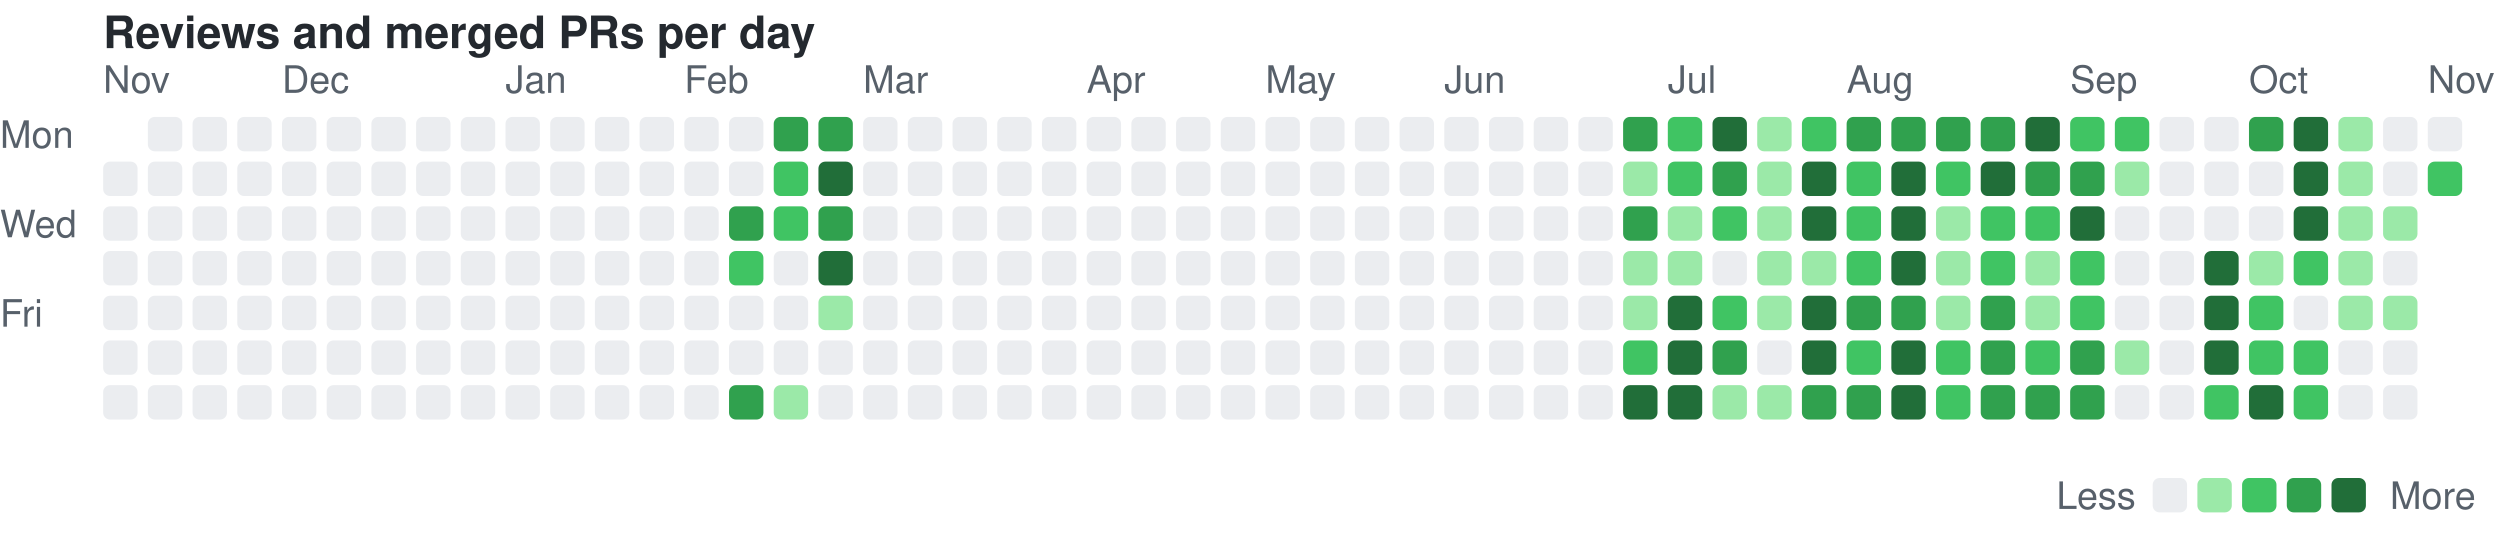
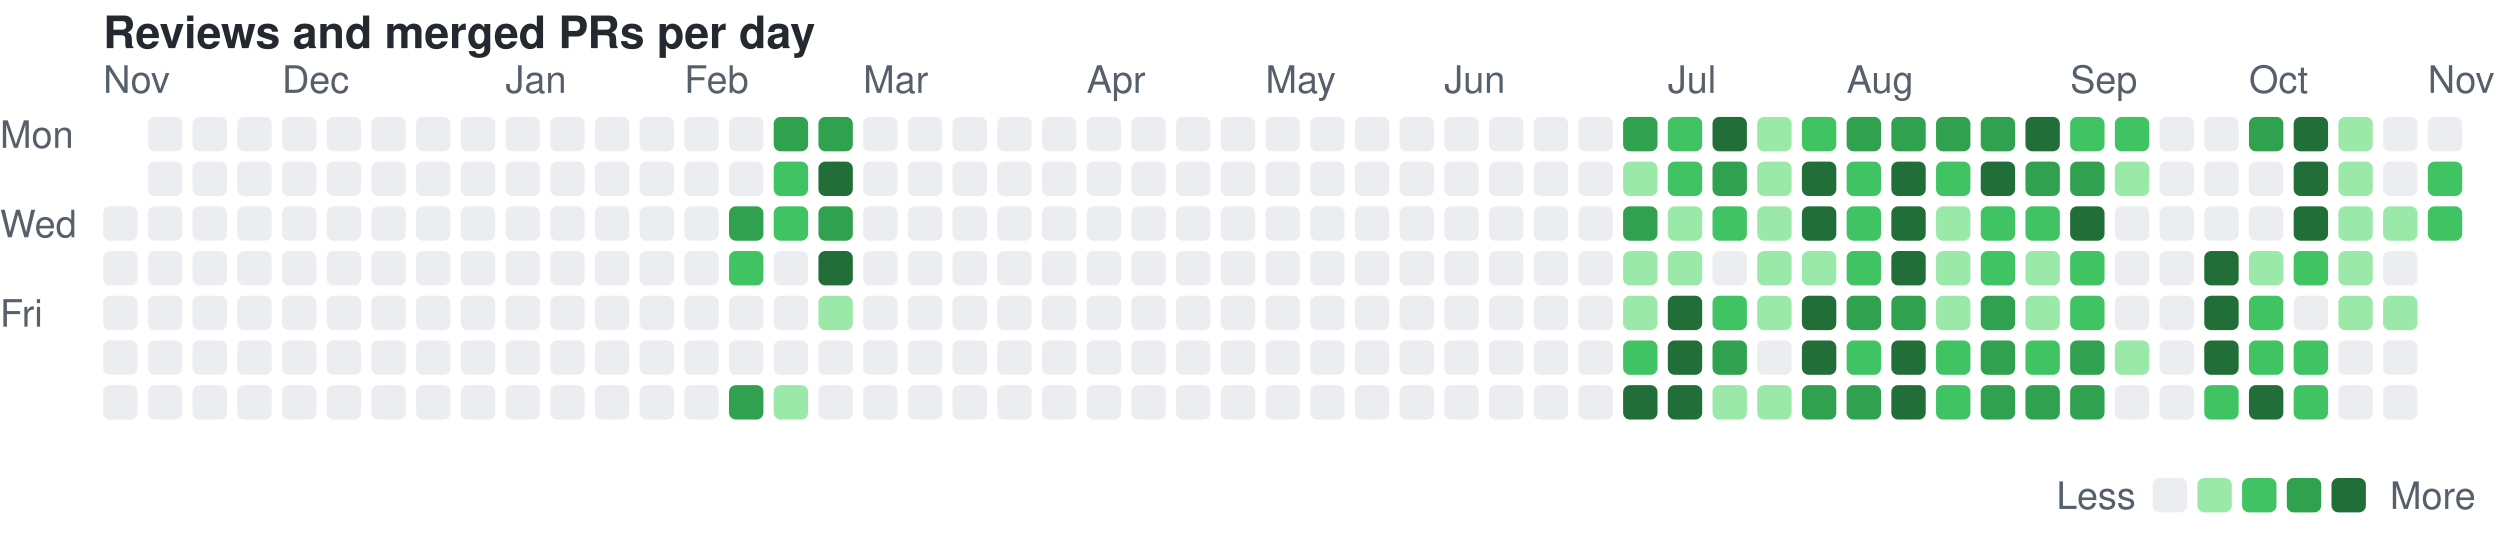
<svg xmlns="http://www.w3.org/2000/svg" width="727" height="158" viewBox="0 0 727 158" role="img" aria-label="Reviews and merged pull requests per day, last 12 months">
  <style>text{font:11px -apple-system,Segoe UI,Helvetica,Arial,sans-serif;fill:#57606a}.t{font-size:13px;font-weight:600;fill:#24292f}.l0{fill:#ebedf0}.l1{fill:#9be9a8}.l2{fill:#40c463}.l3{fill:#30a14e}.l4{fill:#216e39}@media (prefers-color-scheme:dark){text{fill:#8b949e}.t{fill:#e6edf3}.l0{fill:#161b22}.l1{fill:#0e4429}.l2{fill:#006d32}.l3{fill:#26a641}.l4{fill:#39d353}}</style>
  <text class="t" x="30" y="14">Reviews and merged PRs per day</text>
  <text x="30" y="27">Nov</text>
-   <rect class="l0" x="30" y="47" width="10" height="10" rx="2" />
  <rect class="l0" x="30" y="60" width="10" height="10" rx="2" />
  <rect class="l0" x="30" y="73" width="10" height="10" rx="2" />
  <rect class="l0" x="30" y="86" width="10" height="10" rx="2" />
  <rect class="l0" x="30" y="99" width="10" height="10" rx="2" />
  <rect class="l0" x="30" y="112" width="10" height="10" rx="2" />
  <rect class="l0" x="43" y="34" width="10" height="10" rx="2" />
  <rect class="l0" x="43" y="47" width="10" height="10" rx="2" />
  <rect class="l0" x="43" y="60" width="10" height="10" rx="2" />
  <rect class="l0" x="43" y="73" width="10" height="10" rx="2" />
  <rect class="l0" x="43" y="86" width="10" height="10" rx="2" />
  <rect class="l0" x="43" y="99" width="10" height="10" rx="2" />
  <rect class="l0" x="43" y="112" width="10" height="10" rx="2" />
  <rect class="l0" x="56" y="34" width="10" height="10" rx="2" />
  <rect class="l0" x="56" y="47" width="10" height="10" rx="2" />
  <rect class="l0" x="56" y="60" width="10" height="10" rx="2" />
  <rect class="l0" x="56" y="73" width="10" height="10" rx="2" />
  <rect class="l0" x="56" y="86" width="10" height="10" rx="2" />
  <rect class="l0" x="56" y="99" width="10" height="10" rx="2" />
  <rect class="l0" x="56" y="112" width="10" height="10" rx="2" />
  <rect class="l0" x="69" y="34" width="10" height="10" rx="2" />
  <rect class="l0" x="69" y="47" width="10" height="10" rx="2" />
  <rect class="l0" x="69" y="60" width="10" height="10" rx="2" />
  <rect class="l0" x="69" y="73" width="10" height="10" rx="2" />
  <rect class="l0" x="69" y="86" width="10" height="10" rx="2" />
  <rect class="l0" x="69" y="99" width="10" height="10" rx="2" />
  <rect class="l0" x="69" y="112" width="10" height="10" rx="2" />
  <text x="82" y="27">Dec</text>
  <rect class="l0" x="82" y="34" width="10" height="10" rx="2" />
  <rect class="l0" x="82" y="47" width="10" height="10" rx="2" />
  <rect class="l0" x="82" y="60" width="10" height="10" rx="2" />
  <rect class="l0" x="82" y="73" width="10" height="10" rx="2" />
  <rect class="l0" x="82" y="86" width="10" height="10" rx="2" />
  <rect class="l0" x="82" y="99" width="10" height="10" rx="2" />
  <rect class="l0" x="82" y="112" width="10" height="10" rx="2" />
  <rect class="l0" x="95" y="34" width="10" height="10" rx="2" />
  <rect class="l0" x="95" y="47" width="10" height="10" rx="2" />
  <rect class="l0" x="95" y="60" width="10" height="10" rx="2" />
  <rect class="l0" x="95" y="73" width="10" height="10" rx="2" />
  <rect class="l0" x="95" y="86" width="10" height="10" rx="2" />
  <rect class="l0" x="95" y="99" width="10" height="10" rx="2" />
  <rect class="l0" x="95" y="112" width="10" height="10" rx="2" />
  <rect class="l0" x="108" y="34" width="10" height="10" rx="2" />
  <rect class="l0" x="108" y="47" width="10" height="10" rx="2" />
  <rect class="l0" x="108" y="60" width="10" height="10" rx="2" />
  <rect class="l0" x="108" y="73" width="10" height="10" rx="2" />
  <rect class="l0" x="108" y="86" width="10" height="10" rx="2" />
  <rect class="l0" x="108" y="99" width="10" height="10" rx="2" />
  <rect class="l0" x="108" y="112" width="10" height="10" rx="2" />
  <rect class="l0" x="121" y="34" width="10" height="10" rx="2" />
  <rect class="l0" x="121" y="47" width="10" height="10" rx="2" />
  <rect class="l0" x="121" y="60" width="10" height="10" rx="2" />
  <rect class="l0" x="121" y="73" width="10" height="10" rx="2" />
  <rect class="l0" x="121" y="86" width="10" height="10" rx="2" />
  <rect class="l0" x="121" y="99" width="10" height="10" rx="2" />
  <rect class="l0" x="121" y="112" width="10" height="10" rx="2" />
  <rect class="l0" x="134" y="34" width="10" height="10" rx="2" />
  <rect class="l0" x="134" y="47" width="10" height="10" rx="2" />
  <rect class="l0" x="134" y="60" width="10" height="10" rx="2" />
  <rect class="l0" x="134" y="73" width="10" height="10" rx="2" />
  <rect class="l0" x="134" y="86" width="10" height="10" rx="2" />
  <rect class="l0" x="134" y="99" width="10" height="10" rx="2" />
  <rect class="l0" x="134" y="112" width="10" height="10" rx="2" />
  <text x="147" y="27">Jan</text>
  <rect class="l0" x="147" y="34" width="10" height="10" rx="2" />
  <rect class="l0" x="147" y="47" width="10" height="10" rx="2" />
  <rect class="l0" x="147" y="60" width="10" height="10" rx="2" />
  <rect class="l0" x="147" y="73" width="10" height="10" rx="2" />
  <rect class="l0" x="147" y="86" width="10" height="10" rx="2" />
  <rect class="l0" x="147" y="99" width="10" height="10" rx="2" />
  <rect class="l0" x="147" y="112" width="10" height="10" rx="2" />
  <rect class="l0" x="160" y="34" width="10" height="10" rx="2" />
  <rect class="l0" x="160" y="47" width="10" height="10" rx="2" />
  <rect class="l0" x="160" y="60" width="10" height="10" rx="2" />
  <rect class="l0" x="160" y="73" width="10" height="10" rx="2" />
  <rect class="l0" x="160" y="86" width="10" height="10" rx="2" />
  <rect class="l0" x="160" y="99" width="10" height="10" rx="2" />
  <rect class="l0" x="160" y="112" width="10" height="10" rx="2" />
  <rect class="l0" x="173" y="34" width="10" height="10" rx="2" />
  <rect class="l0" x="173" y="47" width="10" height="10" rx="2" />
  <rect class="l0" x="173" y="60" width="10" height="10" rx="2" />
  <rect class="l0" x="173" y="73" width="10" height="10" rx="2" />
  <rect class="l0" x="173" y="86" width="10" height="10" rx="2" />
  <rect class="l0" x="173" y="99" width="10" height="10" rx="2" />
  <rect class="l0" x="173" y="112" width="10" height="10" rx="2" />
  <rect class="l0" x="186" y="34" width="10" height="10" rx="2" />
  <rect class="l0" x="186" y="47" width="10" height="10" rx="2" />
  <rect class="l0" x="186" y="60" width="10" height="10" rx="2" />
  <rect class="l0" x="186" y="73" width="10" height="10" rx="2" />
  <rect class="l0" x="186" y="86" width="10" height="10" rx="2" />
  <rect class="l0" x="186" y="99" width="10" height="10" rx="2" />
  <rect class="l0" x="186" y="112" width="10" height="10" rx="2" />
  <text x="199" y="27">Feb</text>
  <rect class="l0" x="199" y="34" width="10" height="10" rx="2" />
  <rect class="l0" x="199" y="47" width="10" height="10" rx="2" />
  <rect class="l0" x="199" y="60" width="10" height="10" rx="2" />
  <rect class="l0" x="199" y="73" width="10" height="10" rx="2" />
  <rect class="l0" x="199" y="86" width="10" height="10" rx="2" />
  <rect class="l0" x="199" y="99" width="10" height="10" rx="2" />
  <rect class="l0" x="199" y="112" width="10" height="10" rx="2" />
  <rect class="l0" x="212" y="34" width="10" height="10" rx="2" />
  <rect class="l0" x="212" y="47" width="10" height="10" rx="2" />
  <rect class="l3" x="212" y="60" width="10" height="10" rx="2" />
  <rect class="l2" x="212" y="73" width="10" height="10" rx="2" />
  <rect class="l0" x="212" y="86" width="10" height="10" rx="2" />
  <rect class="l0" x="212" y="99" width="10" height="10" rx="2" />
  <rect class="l3" x="212" y="112" width="10" height="10" rx="2" />
  <rect class="l3" x="225" y="34" width="10" height="10" rx="2" />
  <rect class="l2" x="225" y="47" width="10" height="10" rx="2" />
  <rect class="l2" x="225" y="60" width="10" height="10" rx="2" />
  <rect class="l0" x="225" y="73" width="10" height="10" rx="2" />
  <rect class="l0" x="225" y="86" width="10" height="10" rx="2" />
  <rect class="l0" x="225" y="99" width="10" height="10" rx="2" />
  <rect class="l1" x="225" y="112" width="10" height="10" rx="2" />
  <rect class="l3" x="238" y="34" width="10" height="10" rx="2" />
  <rect class="l4" x="238" y="47" width="10" height="10" rx="2" />
  <rect class="l3" x="238" y="60" width="10" height="10" rx="2" />
  <rect class="l4" x="238" y="73" width="10" height="10" rx="2" />
  <rect class="l1" x="238" y="86" width="10" height="10" rx="2" />
  <rect class="l0" x="238" y="99" width="10" height="10" rx="2" />
  <rect class="l0" x="238" y="112" width="10" height="10" rx="2" />
  <text x="251" y="27">Mar</text>
  <rect class="l0" x="251" y="34" width="10" height="10" rx="2" />
  <rect class="l0" x="251" y="47" width="10" height="10" rx="2" />
  <rect class="l0" x="251" y="60" width="10" height="10" rx="2" />
  <rect class="l0" x="251" y="73" width="10" height="10" rx="2" />
  <rect class="l0" x="251" y="86" width="10" height="10" rx="2" />
  <rect class="l0" x="251" y="99" width="10" height="10" rx="2" />
  <rect class="l0" x="251" y="112" width="10" height="10" rx="2" />
  <rect class="l0" x="264" y="34" width="10" height="10" rx="2" />
  <rect class="l0" x="264" y="47" width="10" height="10" rx="2" />
  <rect class="l0" x="264" y="60" width="10" height="10" rx="2" />
  <rect class="l0" x="264" y="73" width="10" height="10" rx="2" />
  <rect class="l0" x="264" y="86" width="10" height="10" rx="2" />
  <rect class="l0" x="264" y="99" width="10" height="10" rx="2" />
  <rect class="l0" x="264" y="112" width="10" height="10" rx="2" />
  <rect class="l0" x="277" y="34" width="10" height="10" rx="2" />
  <rect class="l0" x="277" y="47" width="10" height="10" rx="2" />
  <rect class="l0" x="277" y="60" width="10" height="10" rx="2" />
  <rect class="l0" x="277" y="73" width="10" height="10" rx="2" />
  <rect class="l0" x="277" y="86" width="10" height="10" rx="2" />
  <rect class="l0" x="277" y="99" width="10" height="10" rx="2" />
  <rect class="l0" x="277" y="112" width="10" height="10" rx="2" />
  <rect class="l0" x="290" y="34" width="10" height="10" rx="2" />
  <rect class="l0" x="290" y="47" width="10" height="10" rx="2" />
  <rect class="l0" x="290" y="60" width="10" height="10" rx="2" />
  <rect class="l0" x="290" y="73" width="10" height="10" rx="2" />
  <rect class="l0" x="290" y="86" width="10" height="10" rx="2" />
  <rect class="l0" x="290" y="99" width="10" height="10" rx="2" />
  <rect class="l0" x="290" y="112" width="10" height="10" rx="2" />
  <rect class="l0" x="303" y="34" width="10" height="10" rx="2" />
  <rect class="l0" x="303" y="47" width="10" height="10" rx="2" />
  <rect class="l0" x="303" y="60" width="10" height="10" rx="2" />
  <rect class="l0" x="303" y="73" width="10" height="10" rx="2" />
  <rect class="l0" x="303" y="86" width="10" height="10" rx="2" />
  <rect class="l0" x="303" y="99" width="10" height="10" rx="2" />
  <rect class="l0" x="303" y="112" width="10" height="10" rx="2" />
  <text x="316" y="27">Apr</text>
  <rect class="l0" x="316" y="34" width="10" height="10" rx="2" />
  <rect class="l0" x="316" y="47" width="10" height="10" rx="2" />
  <rect class="l0" x="316" y="60" width="10" height="10" rx="2" />
  <rect class="l0" x="316" y="73" width="10" height="10" rx="2" />
  <rect class="l0" x="316" y="86" width="10" height="10" rx="2" />
  <rect class="l0" x="316" y="99" width="10" height="10" rx="2" />
  <rect class="l0" x="316" y="112" width="10" height="10" rx="2" />
  <rect class="l0" x="329" y="34" width="10" height="10" rx="2" />
  <rect class="l0" x="329" y="47" width="10" height="10" rx="2" />
  <rect class="l0" x="329" y="60" width="10" height="10" rx="2" />
  <rect class="l0" x="329" y="73" width="10" height="10" rx="2" />
  <rect class="l0" x="329" y="86" width="10" height="10" rx="2" />
  <rect class="l0" x="329" y="99" width="10" height="10" rx="2" />
  <rect class="l0" x="329" y="112" width="10" height="10" rx="2" />
  <rect class="l0" x="342" y="34" width="10" height="10" rx="2" />
  <rect class="l0" x="342" y="47" width="10" height="10" rx="2" />
  <rect class="l0" x="342" y="60" width="10" height="10" rx="2" />
  <rect class="l0" x="342" y="73" width="10" height="10" rx="2" />
  <rect class="l0" x="342" y="86" width="10" height="10" rx="2" />
  <rect class="l0" x="342" y="99" width="10" height="10" rx="2" />
  <rect class="l0" x="342" y="112" width="10" height="10" rx="2" />
  <rect class="l0" x="355" y="34" width="10" height="10" rx="2" />
  <rect class="l0" x="355" y="47" width="10" height="10" rx="2" />
  <rect class="l0" x="355" y="60" width="10" height="10" rx="2" />
  <rect class="l0" x="355" y="73" width="10" height="10" rx="2" />
  <rect class="l0" x="355" y="86" width="10" height="10" rx="2" />
  <rect class="l0" x="355" y="99" width="10" height="10" rx="2" />
  <rect class="l0" x="355" y="112" width="10" height="10" rx="2" />
  <text x="368" y="27">May</text>
  <rect class="l0" x="368" y="34" width="10" height="10" rx="2" />
  <rect class="l0" x="368" y="47" width="10" height="10" rx="2" />
  <rect class="l0" x="368" y="60" width="10" height="10" rx="2" />
  <rect class="l0" x="368" y="73" width="10" height="10" rx="2" />
  <rect class="l0" x="368" y="86" width="10" height="10" rx="2" />
  <rect class="l0" x="368" y="99" width="10" height="10" rx="2" />
  <rect class="l0" x="368" y="112" width="10" height="10" rx="2" />
  <rect class="l0" x="381" y="34" width="10" height="10" rx="2" />
  <rect class="l0" x="381" y="47" width="10" height="10" rx="2" />
  <rect class="l0" x="381" y="60" width="10" height="10" rx="2" />
  <rect class="l0" x="381" y="73" width="10" height="10" rx="2" />
  <rect class="l0" x="381" y="86" width="10" height="10" rx="2" />
  <rect class="l0" x="381" y="99" width="10" height="10" rx="2" />
  <rect class="l0" x="381" y="112" width="10" height="10" rx="2" />
  <rect class="l0" x="394" y="34" width="10" height="10" rx="2" />
  <rect class="l0" x="394" y="47" width="10" height="10" rx="2" />
  <rect class="l0" x="394" y="60" width="10" height="10" rx="2" />
  <rect class="l0" x="394" y="73" width="10" height="10" rx="2" />
  <rect class="l0" x="394" y="86" width="10" height="10" rx="2" />
  <rect class="l0" x="394" y="99" width="10" height="10" rx="2" />
  <rect class="l0" x="394" y="112" width="10" height="10" rx="2" />
  <rect class="l0" x="407" y="34" width="10" height="10" rx="2" />
  <rect class="l0" x="407" y="47" width="10" height="10" rx="2" />
  <rect class="l0" x="407" y="60" width="10" height="10" rx="2" />
  <rect class="l0" x="407" y="73" width="10" height="10" rx="2" />
  <rect class="l0" x="407" y="86" width="10" height="10" rx="2" />
  <rect class="l0" x="407" y="99" width="10" height="10" rx="2" />
  <rect class="l0" x="407" y="112" width="10" height="10" rx="2" />
  <text x="420" y="27">Jun</text>
  <rect class="l0" x="420" y="34" width="10" height="10" rx="2" />
  <rect class="l0" x="420" y="47" width="10" height="10" rx="2" />
  <rect class="l0" x="420" y="60" width="10" height="10" rx="2" />
  <rect class="l0" x="420" y="73" width="10" height="10" rx="2" />
  <rect class="l0" x="420" y="86" width="10" height="10" rx="2" />
  <rect class="l0" x="420" y="99" width="10" height="10" rx="2" />
  <rect class="l0" x="420" y="112" width="10" height="10" rx="2" />
  <rect class="l0" x="433" y="34" width="10" height="10" rx="2" />
  <rect class="l0" x="433" y="47" width="10" height="10" rx="2" />
  <rect class="l0" x="433" y="60" width="10" height="10" rx="2" />
  <rect class="l0" x="433" y="73" width="10" height="10" rx="2" />
  <rect class="l0" x="433" y="86" width="10" height="10" rx="2" />
  <rect class="l0" x="433" y="99" width="10" height="10" rx="2" />
  <rect class="l0" x="433" y="112" width="10" height="10" rx="2" />
  <rect class="l0" x="446" y="34" width="10" height="10" rx="2" />
  <rect class="l0" x="446" y="47" width="10" height="10" rx="2" />
  <rect class="l0" x="446" y="60" width="10" height="10" rx="2" />
  <rect class="l0" x="446" y="73" width="10" height="10" rx="2" />
  <rect class="l0" x="446" y="86" width="10" height="10" rx="2" />
  <rect class="l0" x="446" y="99" width="10" height="10" rx="2" />
  <rect class="l0" x="446" y="112" width="10" height="10" rx="2" />
  <rect class="l0" x="459" y="34" width="10" height="10" rx="2" />
  <rect class="l0" x="459" y="47" width="10" height="10" rx="2" />
  <rect class="l0" x="459" y="60" width="10" height="10" rx="2" />
  <rect class="l0" x="459" y="73" width="10" height="10" rx="2" />
  <rect class="l0" x="459" y="86" width="10" height="10" rx="2" />
  <rect class="l0" x="459" y="99" width="10" height="10" rx="2" />
  <rect class="l0" x="459" y="112" width="10" height="10" rx="2" />
  <rect class="l3" x="472" y="34" width="10" height="10" rx="2" />
  <rect class="l1" x="472" y="47" width="10" height="10" rx="2" />
  <rect class="l3" x="472" y="60" width="10" height="10" rx="2" />
  <rect class="l1" x="472" y="73" width="10" height="10" rx="2" />
  <rect class="l1" x="472" y="86" width="10" height="10" rx="2" />
  <rect class="l2" x="472" y="99" width="10" height="10" rx="2" />
  <rect class="l4" x="472" y="112" width="10" height="10" rx="2" />
  <text x="485" y="27">Jul</text>
  <rect class="l2" x="485" y="34" width="10" height="10" rx="2" />
  <rect class="l2" x="485" y="47" width="10" height="10" rx="2" />
  <rect class="l1" x="485" y="60" width="10" height="10" rx="2" />
  <rect class="l1" x="485" y="73" width="10" height="10" rx="2" />
  <rect class="l4" x="485" y="86" width="10" height="10" rx="2" />
  <rect class="l4" x="485" y="99" width="10" height="10" rx="2" />
  <rect class="l4" x="485" y="112" width="10" height="10" rx="2" />
  <rect class="l4" x="498" y="34" width="10" height="10" rx="2" />
  <rect class="l3" x="498" y="47" width="10" height="10" rx="2" />
  <rect class="l2" x="498" y="60" width="10" height="10" rx="2" />
  <rect class="l0" x="498" y="73" width="10" height="10" rx="2" />
  <rect class="l2" x="498" y="86" width="10" height="10" rx="2" />
  <rect class="l3" x="498" y="99" width="10" height="10" rx="2" />
  <rect class="l1" x="498" y="112" width="10" height="10" rx="2" />
  <rect class="l1" x="511" y="34" width="10" height="10" rx="2" />
  <rect class="l1" x="511" y="47" width="10" height="10" rx="2" />
  <rect class="l1" x="511" y="60" width="10" height="10" rx="2" />
  <rect class="l1" x="511" y="73" width="10" height="10" rx="2" />
  <rect class="l1" x="511" y="86" width="10" height="10" rx="2" />
  <rect class="l0" x="511" y="99" width="10" height="10" rx="2" />
  <rect class="l1" x="511" y="112" width="10" height="10" rx="2" />
  <rect class="l2" x="524" y="34" width="10" height="10" rx="2" />
  <rect class="l4" x="524" y="47" width="10" height="10" rx="2" />
  <rect class="l4" x="524" y="60" width="10" height="10" rx="2" />
  <rect class="l1" x="524" y="73" width="10" height="10" rx="2" />
  <rect class="l4" x="524" y="86" width="10" height="10" rx="2" />
  <rect class="l4" x="524" y="99" width="10" height="10" rx="2" />
  <rect class="l3" x="524" y="112" width="10" height="10" rx="2" />
  <text x="537" y="27">Aug</text>
  <rect class="l3" x="537" y="34" width="10" height="10" rx="2" />
  <rect class="l2" x="537" y="47" width="10" height="10" rx="2" />
  <rect class="l2" x="537" y="60" width="10" height="10" rx="2" />
  <rect class="l2" x="537" y="73" width="10" height="10" rx="2" />
  <rect class="l3" x="537" y="86" width="10" height="10" rx="2" />
  <rect class="l2" x="537" y="99" width="10" height="10" rx="2" />
  <rect class="l3" x="537" y="112" width="10" height="10" rx="2" />
  <rect class="l3" x="550" y="34" width="10" height="10" rx="2" />
  <rect class="l4" x="550" y="47" width="10" height="10" rx="2" />
  <rect class="l4" x="550" y="60" width="10" height="10" rx="2" />
  <rect class="l4" x="550" y="73" width="10" height="10" rx="2" />
  <rect class="l3" x="550" y="86" width="10" height="10" rx="2" />
  <rect class="l4" x="550" y="99" width="10" height="10" rx="2" />
  <rect class="l4" x="550" y="112" width="10" height="10" rx="2" />
  <rect class="l3" x="563" y="34" width="10" height="10" rx="2" />
  <rect class="l2" x="563" y="47" width="10" height="10" rx="2" />
  <rect class="l1" x="563" y="60" width="10" height="10" rx="2" />
  <rect class="l1" x="563" y="73" width="10" height="10" rx="2" />
  <rect class="l1" x="563" y="86" width="10" height="10" rx="2" />
  <rect class="l2" x="563" y="99" width="10" height="10" rx="2" />
  <rect class="l2" x="563" y="112" width="10" height="10" rx="2" />
  <rect class="l3" x="576" y="34" width="10" height="10" rx="2" />
  <rect class="l4" x="576" y="47" width="10" height="10" rx="2" />
  <rect class="l2" x="576" y="60" width="10" height="10" rx="2" />
  <rect class="l2" x="576" y="73" width="10" height="10" rx="2" />
  <rect class="l3" x="576" y="86" width="10" height="10" rx="2" />
  <rect class="l3" x="576" y="99" width="10" height="10" rx="2" />
  <rect class="l3" x="576" y="112" width="10" height="10" rx="2" />
  <rect class="l4" x="589" y="34" width="10" height="10" rx="2" />
  <rect class="l3" x="589" y="47" width="10" height="10" rx="2" />
  <rect class="l2" x="589" y="60" width="10" height="10" rx="2" />
  <rect class="l1" x="589" y="73" width="10" height="10" rx="2" />
  <rect class="l1" x="589" y="86" width="10" height="10" rx="2" />
  <rect class="l2" x="589" y="99" width="10" height="10" rx="2" />
  <rect class="l3" x="589" y="112" width="10" height="10" rx="2" />
  <text x="602" y="27">Sep</text>
  <rect class="l2" x="602" y="34" width="10" height="10" rx="2" />
  <rect class="l3" x="602" y="47" width="10" height="10" rx="2" />
  <rect class="l4" x="602" y="60" width="10" height="10" rx="2" />
  <rect class="l2" x="602" y="73" width="10" height="10" rx="2" />
  <rect class="l2" x="602" y="86" width="10" height="10" rx="2" />
  <rect class="l3" x="602" y="99" width="10" height="10" rx="2" />
  <rect class="l3" x="602" y="112" width="10" height="10" rx="2" />
  <rect class="l2" x="615" y="34" width="10" height="10" rx="2" />
  <rect class="l1" x="615" y="47" width="10" height="10" rx="2" />
  <rect class="l0" x="615" y="60" width="10" height="10" rx="2" />
  <rect class="l0" x="615" y="73" width="10" height="10" rx="2" />
  <rect class="l0" x="615" y="86" width="10" height="10" rx="2" />
  <rect class="l1" x="615" y="99" width="10" height="10" rx="2" />
  <rect class="l0" x="615" y="112" width="10" height="10" rx="2" />
  <rect class="l0" x="628" y="34" width="10" height="10" rx="2" />
  <rect class="l0" x="628" y="47" width="10" height="10" rx="2" />
  <rect class="l0" x="628" y="60" width="10" height="10" rx="2" />
  <rect class="l0" x="628" y="73" width="10" height="10" rx="2" />
  <rect class="l0" x="628" y="86" width="10" height="10" rx="2" />
  <rect class="l0" x="628" y="99" width="10" height="10" rx="2" />
  <rect class="l0" x="628" y="112" width="10" height="10" rx="2" />
  <rect class="l0" x="641" y="34" width="10" height="10" rx="2" />
  <rect class="l0" x="641" y="47" width="10" height="10" rx="2" />
  <rect class="l0" x="641" y="60" width="10" height="10" rx="2" />
  <rect class="l4" x="641" y="73" width="10" height="10" rx="2" />
  <rect class="l4" x="641" y="86" width="10" height="10" rx="2" />
  <rect class="l4" x="641" y="99" width="10" height="10" rx="2" />
  <rect class="l2" x="641" y="112" width="10" height="10" rx="2" />
  <text x="654" y="27">Oct</text>
  <rect class="l3" x="654" y="34" width="10" height="10" rx="2" />
  <rect class="l0" x="654" y="47" width="10" height="10" rx="2" />
  <rect class="l0" x="654" y="60" width="10" height="10" rx="2" />
  <rect class="l1" x="654" y="73" width="10" height="10" rx="2" />
  <rect class="l2" x="654" y="86" width="10" height="10" rx="2" />
  <rect class="l2" x="654" y="99" width="10" height="10" rx="2" />
  <rect class="l4" x="654" y="112" width="10" height="10" rx="2" />
  <rect class="l4" x="667" y="34" width="10" height="10" rx="2" />
  <rect class="l4" x="667" y="47" width="10" height="10" rx="2" />
  <rect class="l4" x="667" y="60" width="10" height="10" rx="2" />
  <rect class="l2" x="667" y="73" width="10" height="10" rx="2" />
  <rect class="l0" x="667" y="86" width="10" height="10" rx="2" />
  <rect class="l2" x="667" y="99" width="10" height="10" rx="2" />
  <rect class="l2" x="667" y="112" width="10" height="10" rx="2" />
  <rect class="l1" x="680" y="34" width="10" height="10" rx="2" />
  <rect class="l1" x="680" y="47" width="10" height="10" rx="2" />
  <rect class="l1" x="680" y="60" width="10" height="10" rx="2" />
  <rect class="l1" x="680" y="73" width="10" height="10" rx="2" />
  <rect class="l1" x="680" y="86" width="10" height="10" rx="2" />
  <rect class="l0" x="680" y="99" width="10" height="10" rx="2" />
  <rect class="l0" x="680" y="112" width="10" height="10" rx="2" />
  <rect class="l0" x="693" y="34" width="10" height="10" rx="2" />
  <rect class="l0" x="693" y="47" width="10" height="10" rx="2" />
  <rect class="l1" x="693" y="60" width="10" height="10" rx="2" />
  <rect class="l0" x="693" y="73" width="10" height="10" rx="2" />
  <rect class="l1" x="693" y="86" width="10" height="10" rx="2" />
  <rect class="l0" x="693" y="99" width="10" height="10" rx="2" />
  <rect class="l0" x="693" y="112" width="10" height="10" rx="2" />
  <text x="706" y="27">Nov</text>
  <rect class="l0" x="706" y="34" width="10" height="10" rx="2" />
  <rect class="l2" x="706" y="47" width="10" height="10" rx="2" />
+   <rect class="l2" x="706" y="60" width="10" height="10" rx="2" />
  <text x="0" y="43">Mon</text>
  <text x="0" y="69">Wed</text>
  <text x="0" y="95">Fri</text>
  <text x="598" y="148">Less</text>
  <rect class="l0" x="626" y="139" width="10" height="10" rx="2" />
  <rect class="l1" x="639" y="139" width="10" height="10" rx="2" />
  <rect class="l2" x="652" y="139" width="10" height="10" rx="2" />
  <rect class="l3" x="665" y="139" width="10" height="10" rx="2" />
  <rect class="l4" x="678" y="139" width="10" height="10" rx="2" />
  <text x="695" y="148">More</text>
</svg>
